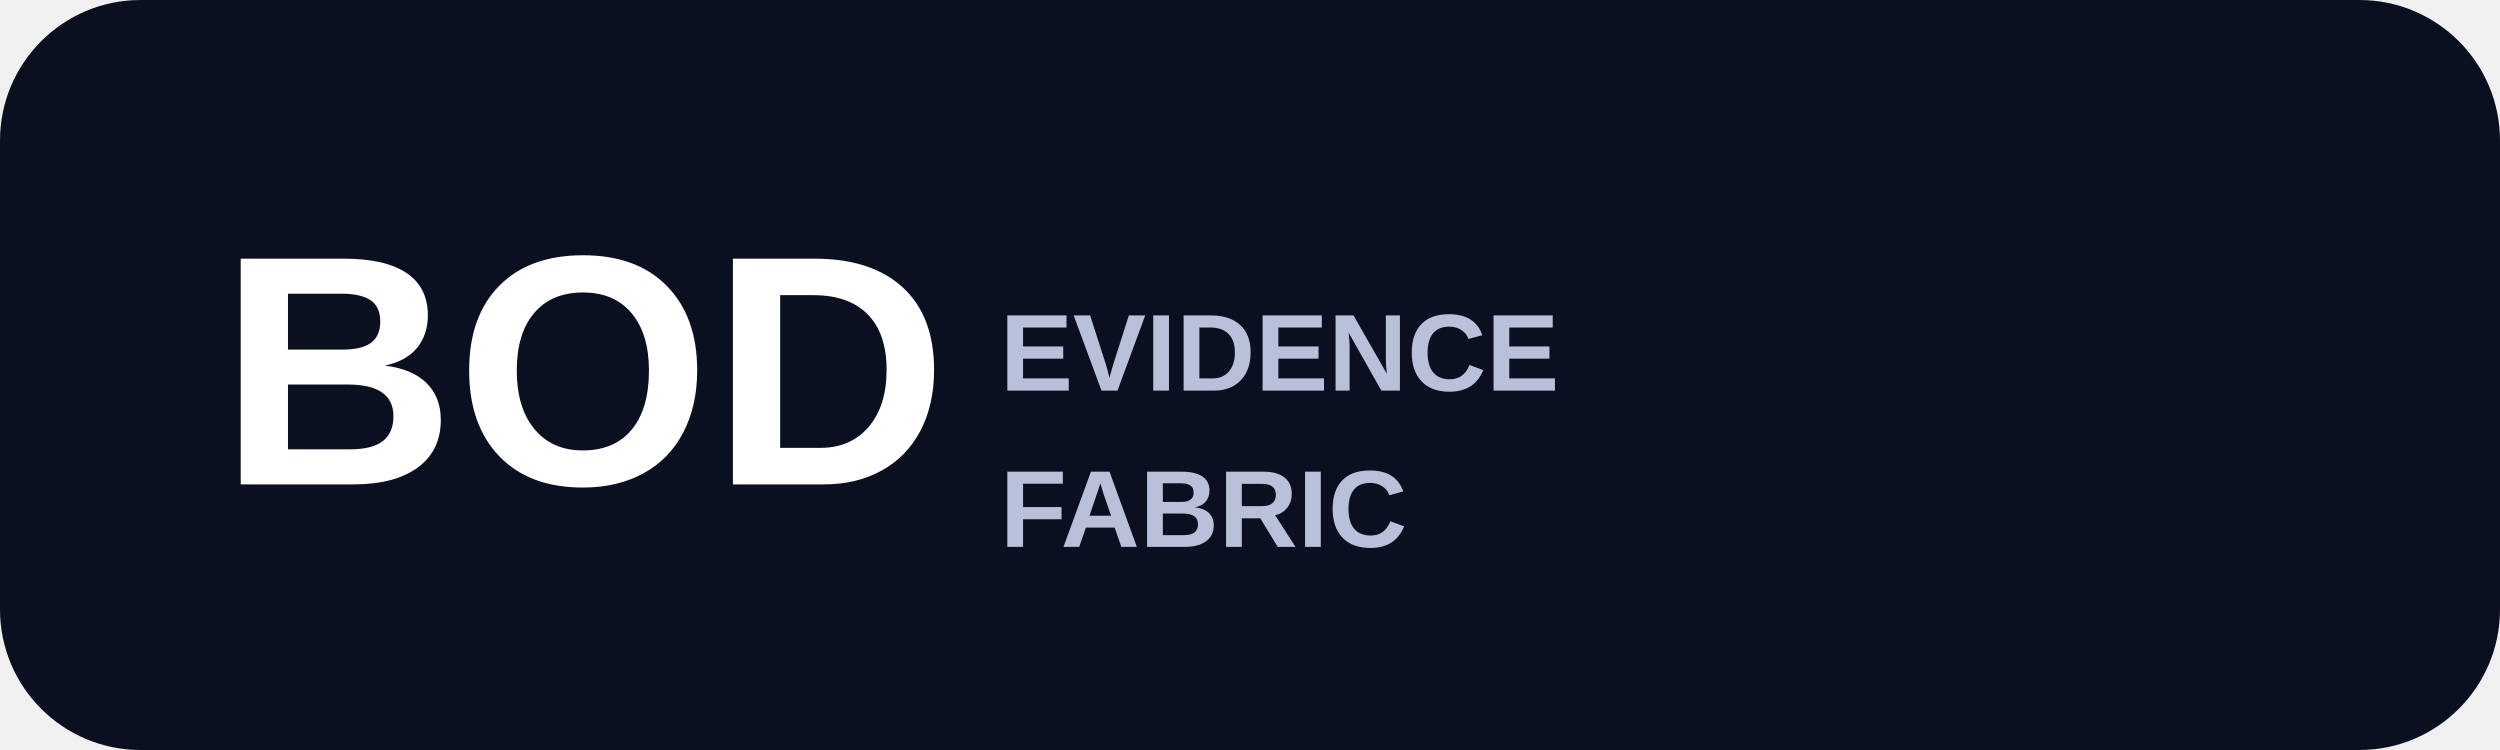
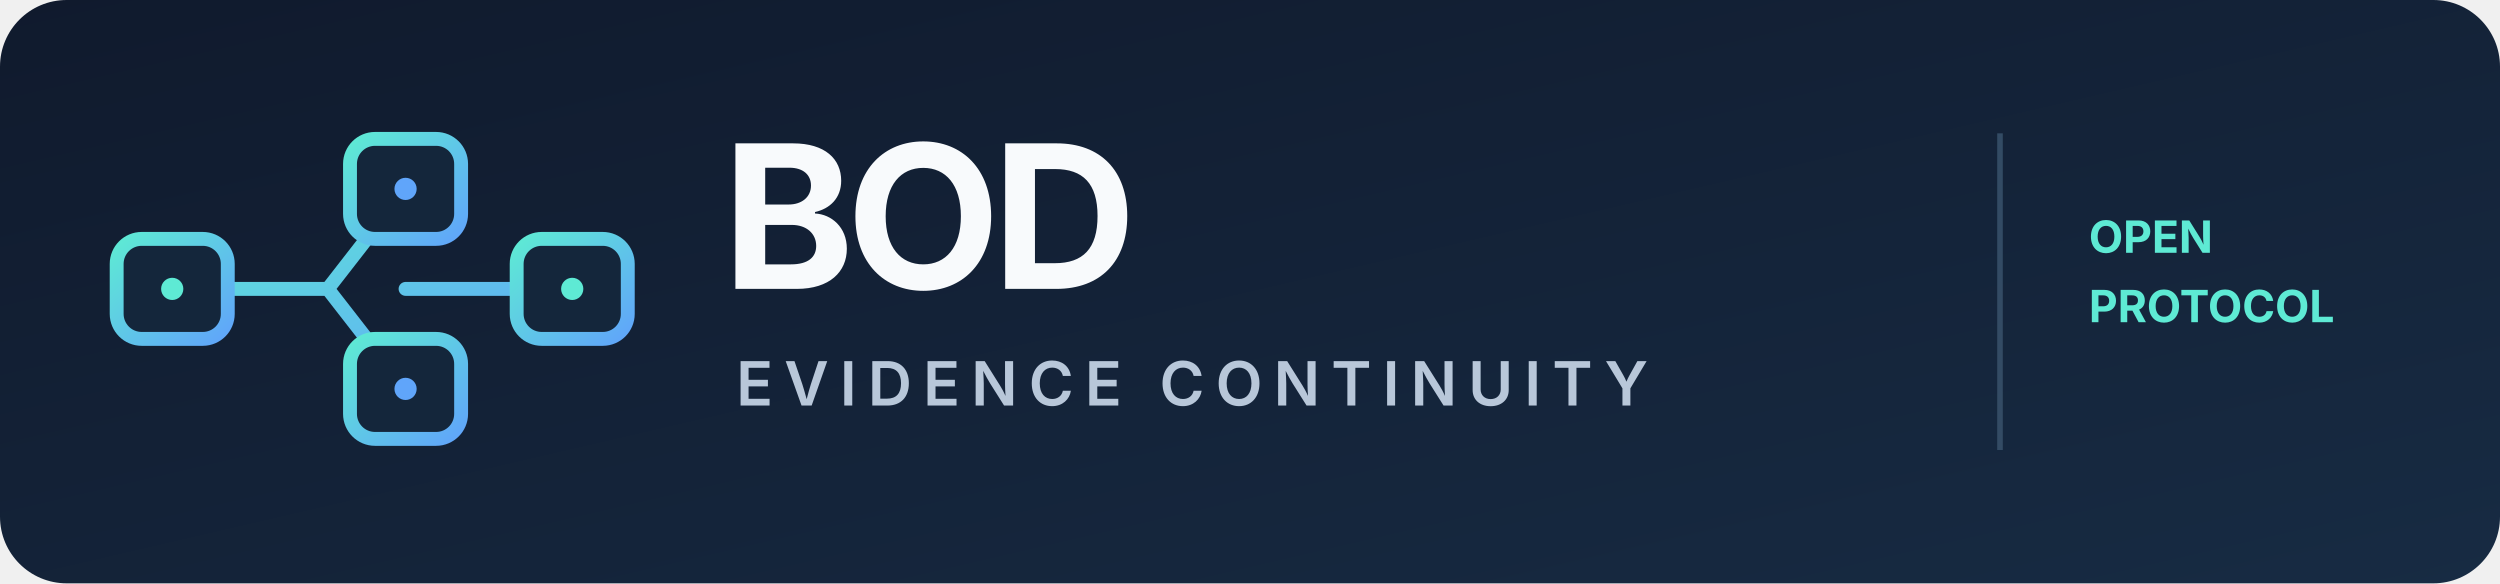
- <svg xmlns="http://www.w3.org/2000/svg" viewBox="0 0 320 96" role="img">
-   <rect width="320" height="96" rx="18" fill="#0b1020" />
-   <text x="28" y="62" font-family="Arial,sans-serif" font-size="42" font-weight="800" fill="#fff">BOD</text>
-   <text x="128" y="50" font-family="Arial,sans-serif" font-size="14" font-weight="600" fill="#b8c1d9">EVIDENCE</text>
-   <text x="128" y="70" font-family="Arial,sans-serif" font-size="14" font-weight="600" fill="#b8c1d9">FABRIC</text>
+ <svg xmlns="http://www.w3.org/2000/svg" viewBox="0 0 900 210" role="img" aria-labelledby="title desc">
+   <defs>
+     <linearGradient id="panel" x1="0" y1="0" x2="1" y2="1">
+       <stop offset="0" stop-color="#101a2d" />
+       <stop offset="1" stop-color="#172b43" />
+     </linearGradient>
+     <linearGradient id="accent" x1="0" y1="0" x2="1" y2="1">
+       <stop offset="0" stop-color="#5eead4" />
+       <stop offset="1" stop-color="#60a5fa" />
+     </linearGradient>
+   </defs>
+   <rect width="900" height="210" rx="24" fill="url(#panel)" />
+   <g transform="translate(42 38)" fill="none" stroke="url(#accent)" stroke-width="5">
+     <path d="M20 66 H76 M104 66 H160 M76 66 L104 30 M76 66 L104 102" stroke-linecap="round" />
+     <rect x="0" y="48" width="40" height="36" rx="9" fill="#14263b" />
+     <rect x="84" y="12" width="40" height="36" rx="9" fill="#14263b" />
+     <rect x="84" y="84" width="40" height="36" rx="9" fill="#14263b" />
+     <rect x="144" y="48" width="40" height="36" rx="9" fill="#14263b" />
+     <circle cx="20" cy="66" r="4" fill="#5eead4" stroke="none" />
+     <circle cx="104" cy="30" r="4" fill="#60a5fa" stroke="none" />
+     <circle cx="104" cy="102" r="4" fill="#60a5fa" stroke="none" />
+     <circle cx="164" cy="66" r="4" fill="#5eead4" stroke="none" />
+   </g>
+   <text x="260" y="104" fill="#f8fafc" font-family="Inter,Segoe UI,Arial,sans-serif" font-size="72" font-weight="750" letter-spacing="-3">BOD</text>
+   <text x="265" y="146" fill="#b8c7d9" font-family="Inter,Segoe UI,Arial,sans-serif" font-size="22" font-weight="600" letter-spacing="4">EVIDENCE CONTINUITY</text>
+   <path d="M720 48 V162" stroke="#334b64" stroke-width="2" />
+   <text x="752" y="91" fill="#5eead4" font-family="Inter,Segoe UI,Arial,sans-serif" font-size="16" font-weight="700">OPEN</text>
+   <text x="752" y="116" fill="#5eead4" font-family="Inter,Segoe UI,Arial,sans-serif" font-size="16" font-weight="700">PROTOCOL</text>
</svg>
